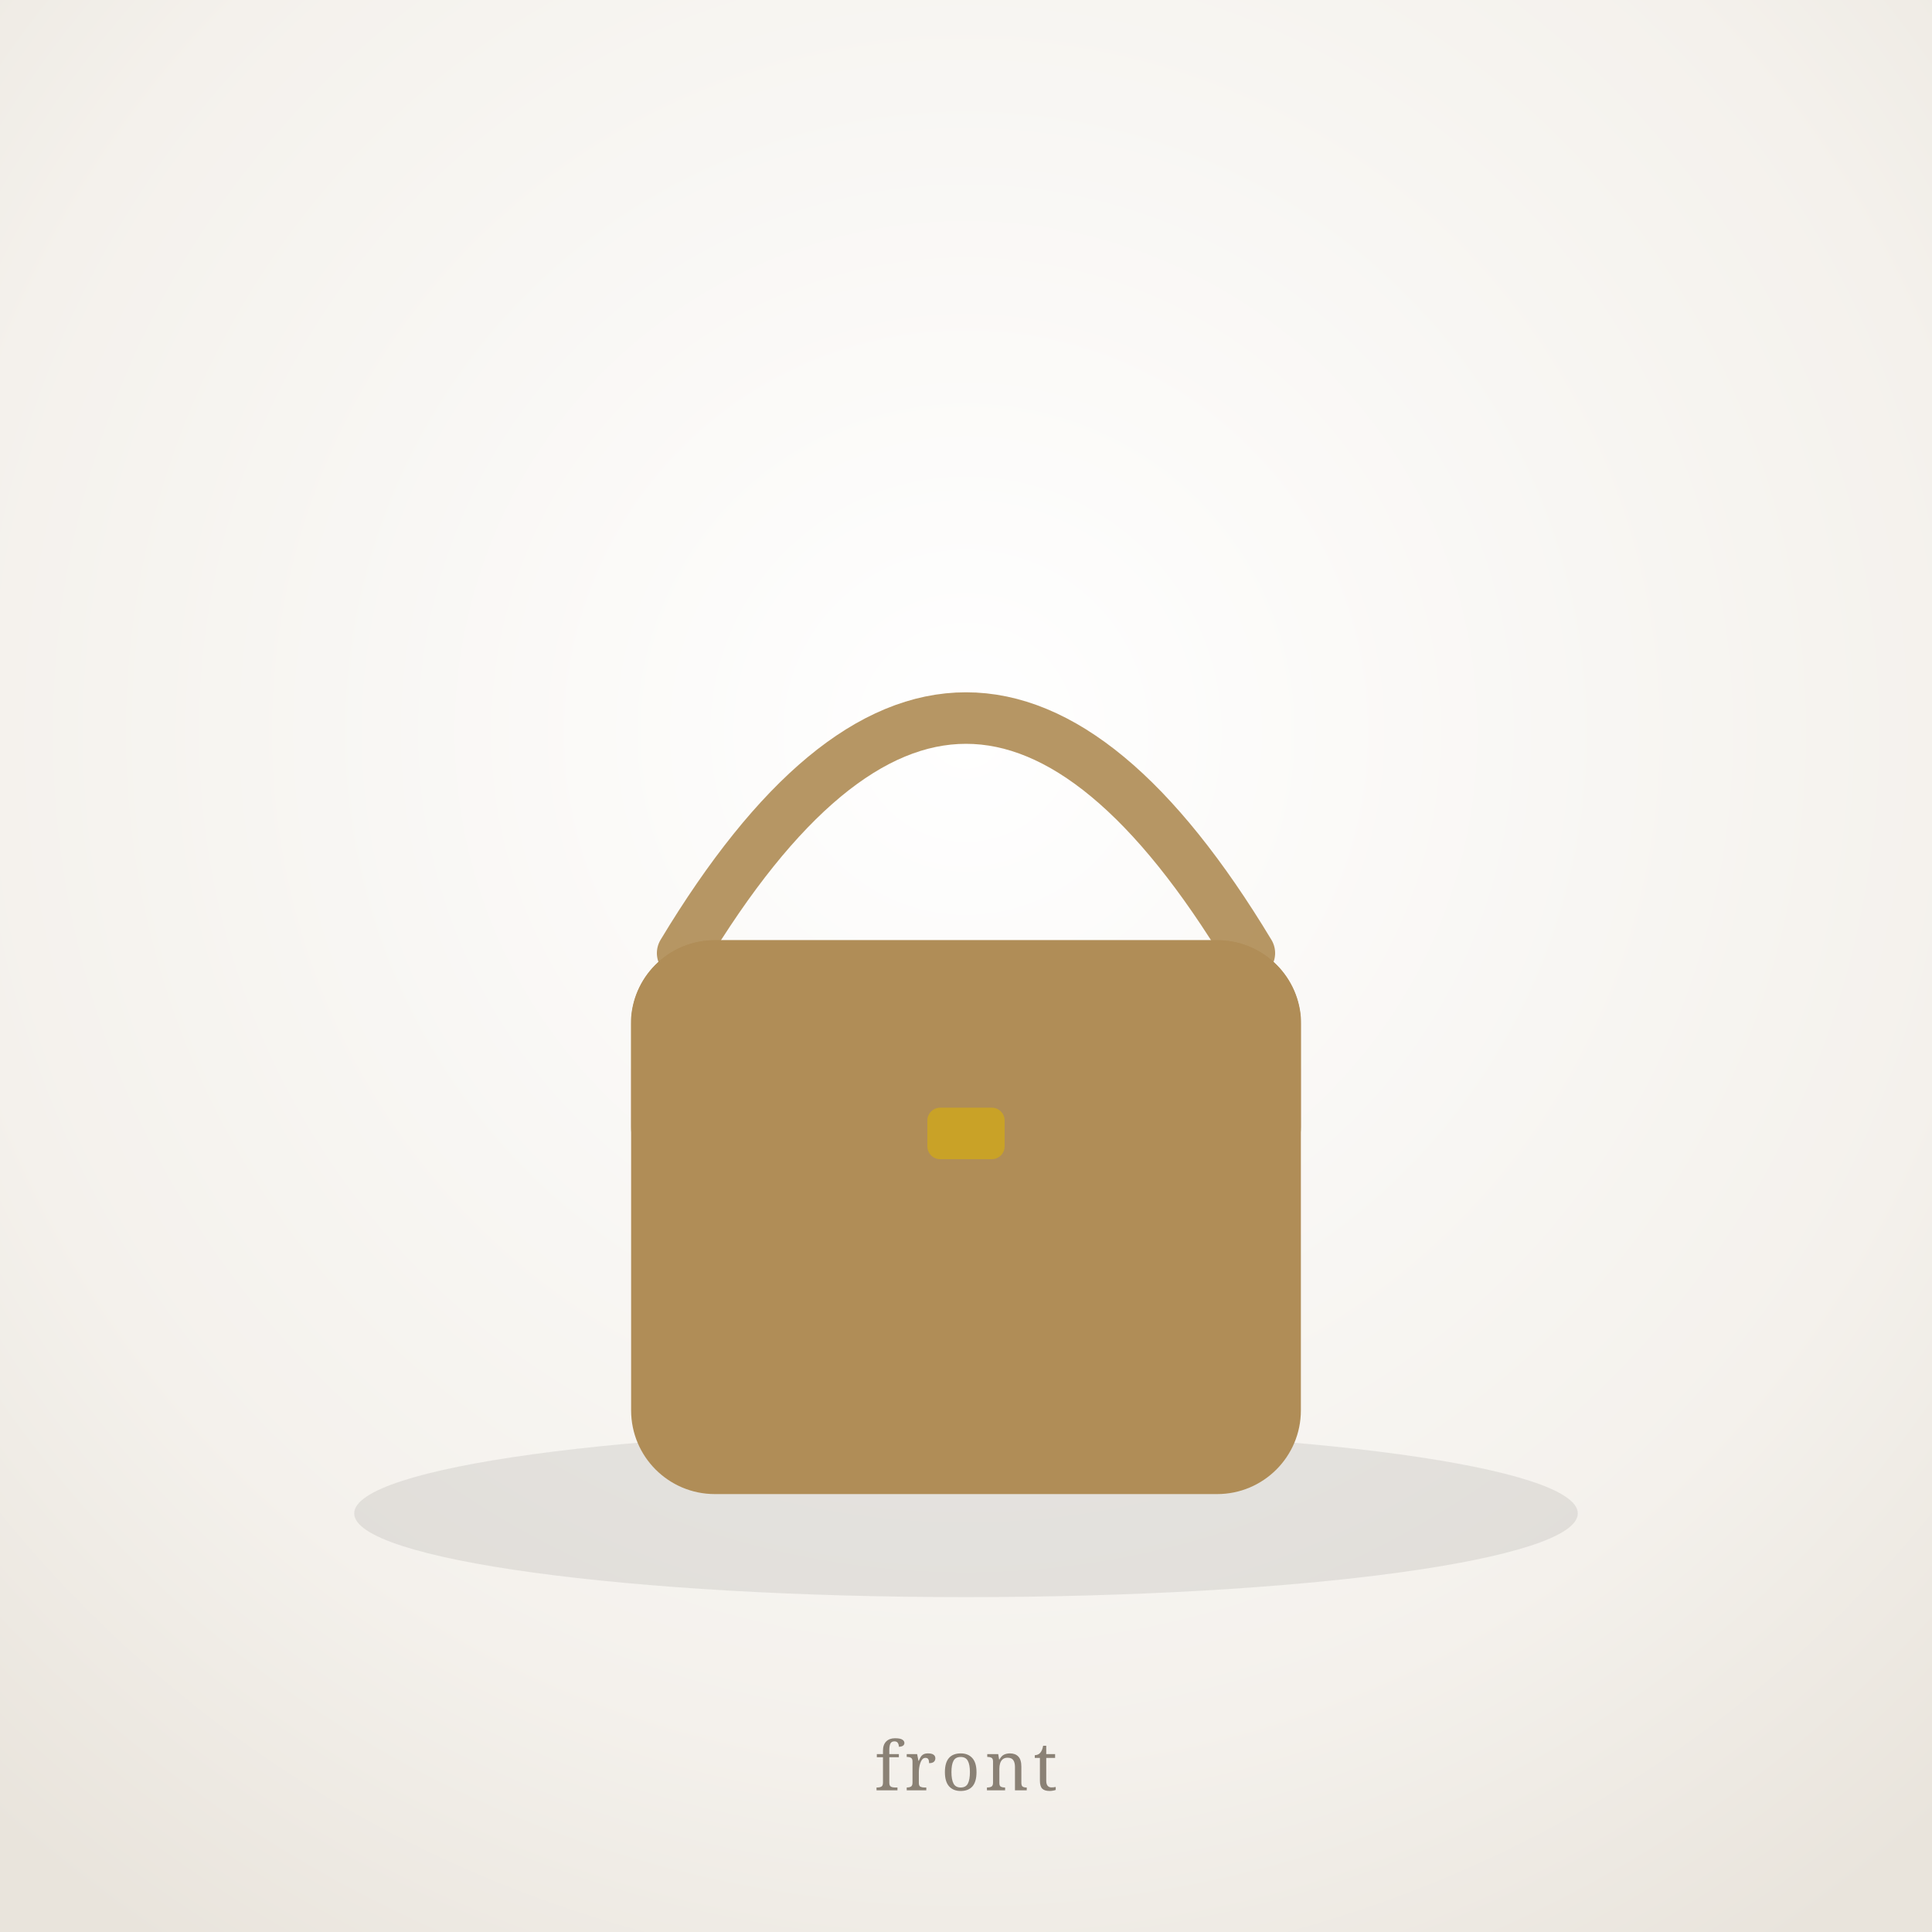
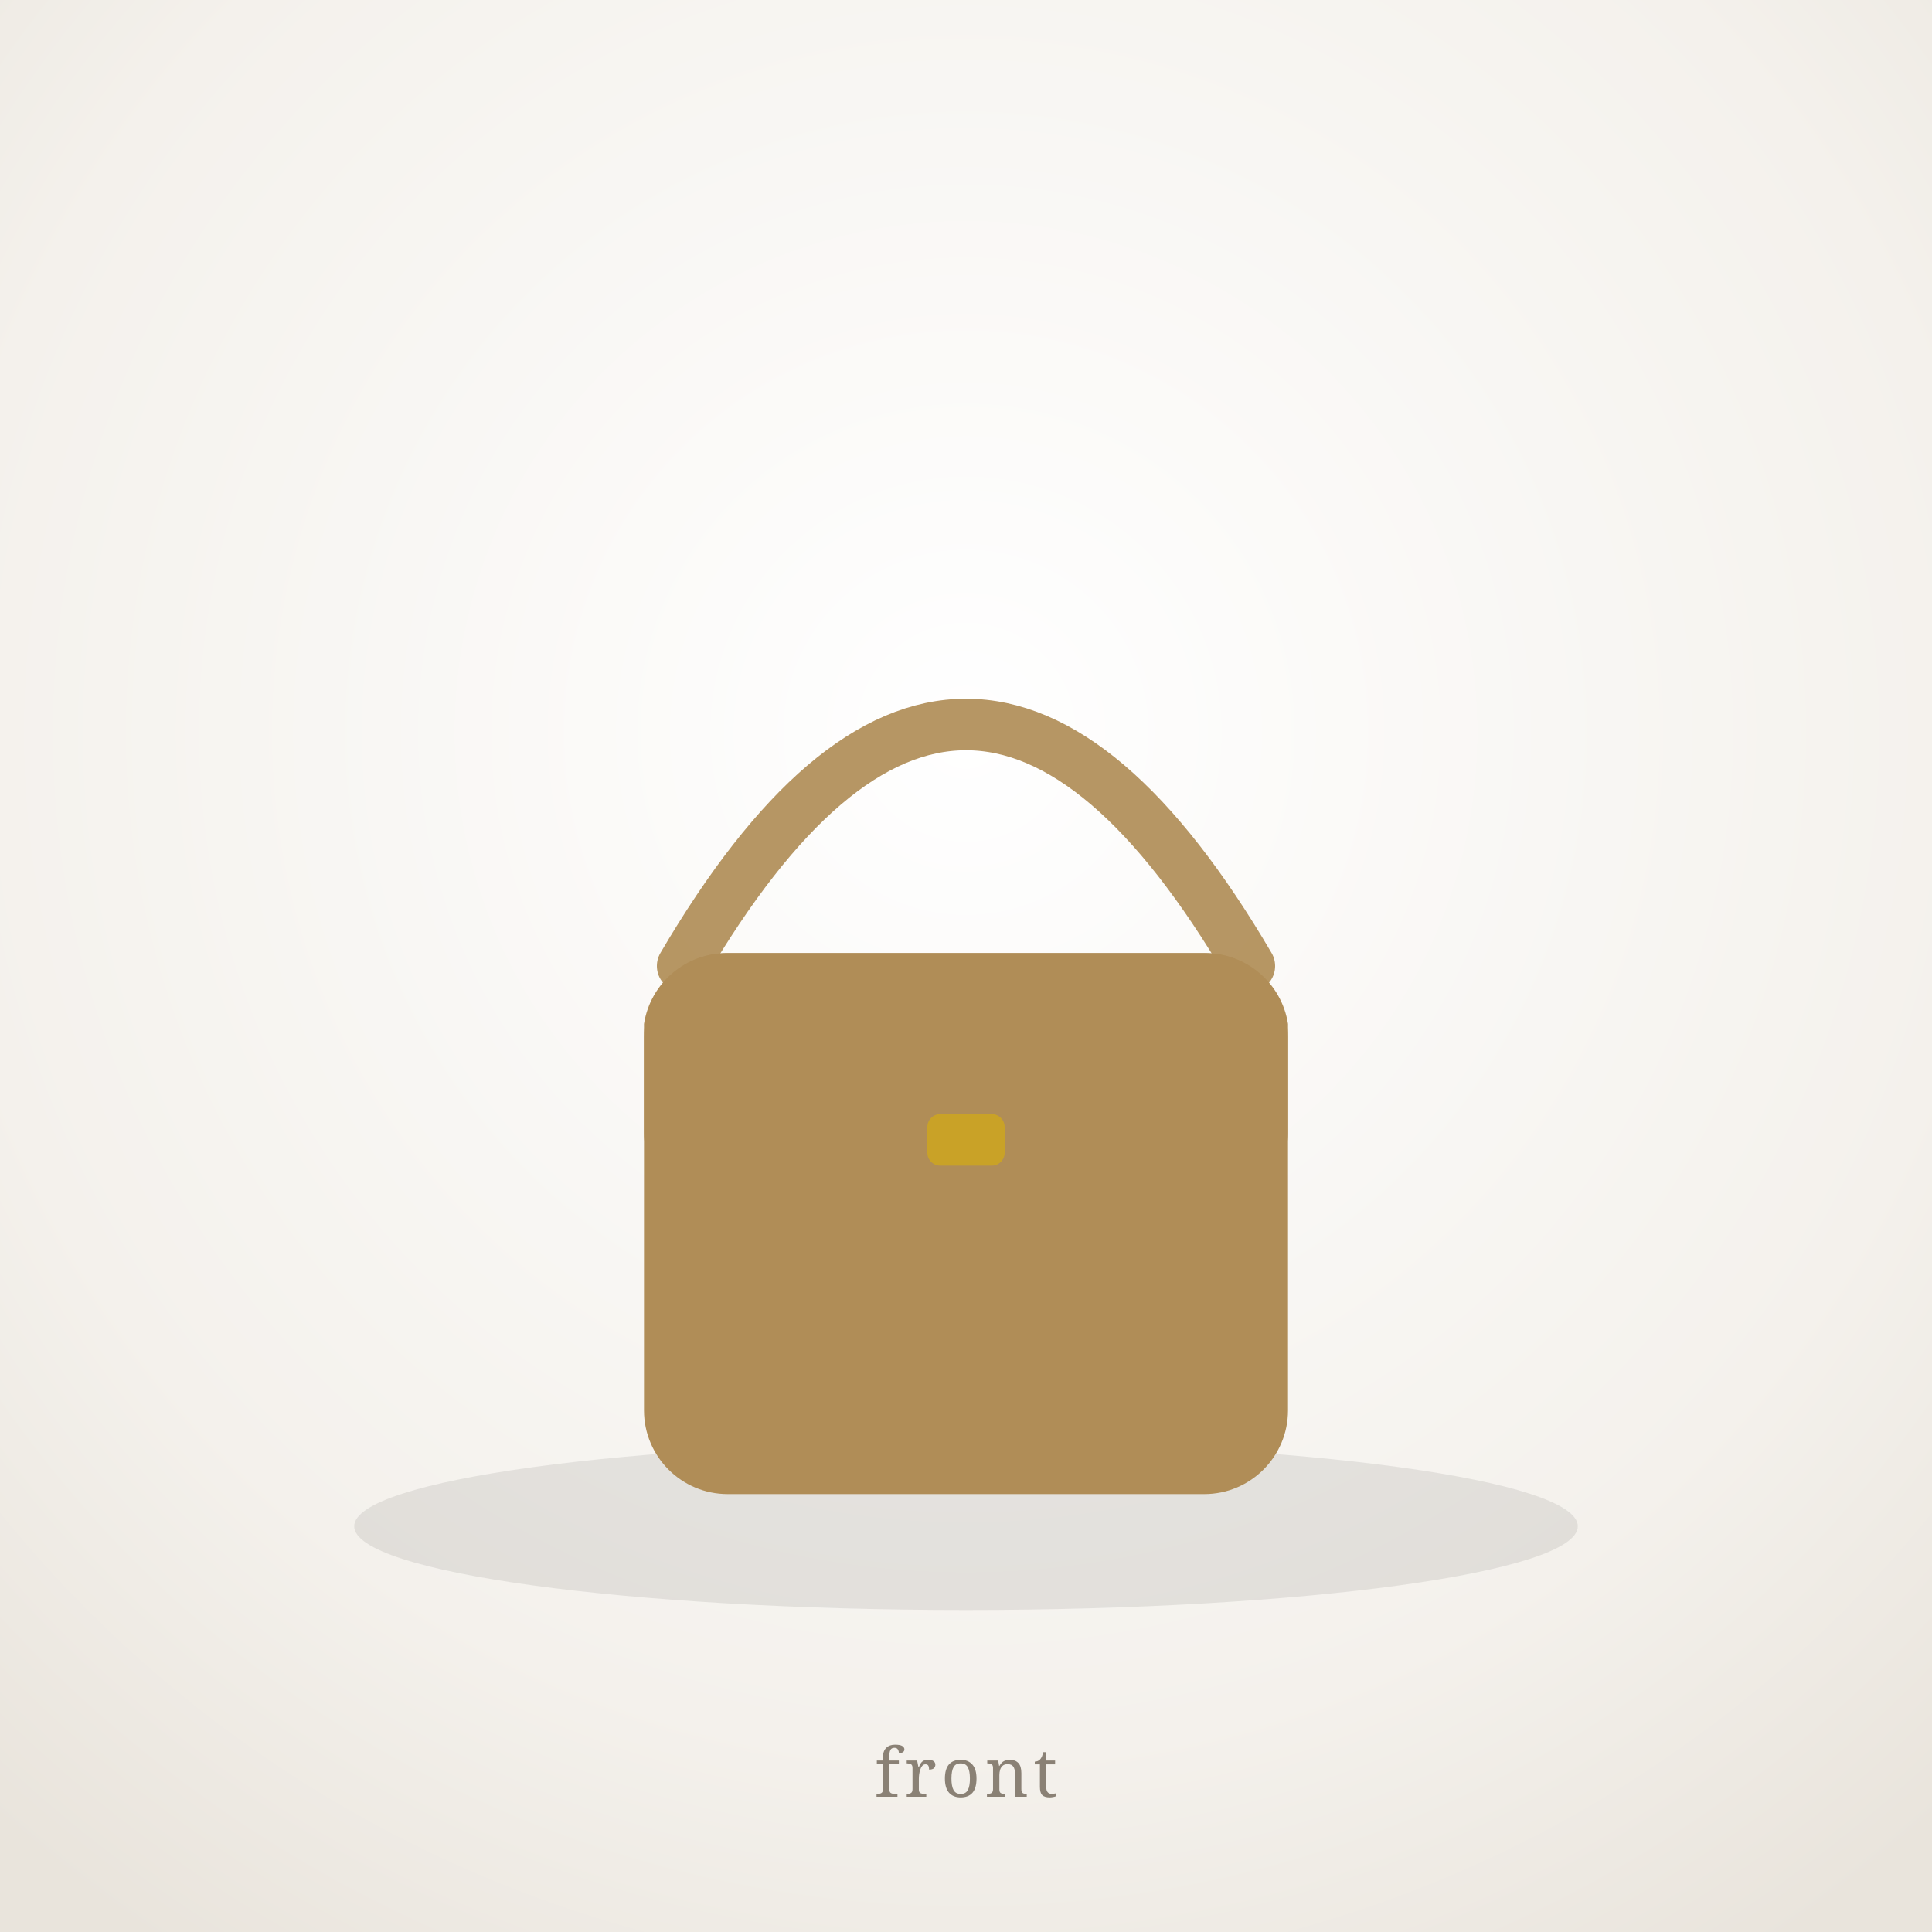
<svg xmlns="http://www.w3.org/2000/svg" viewBox="0 0 600 600" role="img" aria-label="front">
  <defs>
-     <radialGradient id="sweep" cx="50%" cy="38%" r="75%">
+     <radialGradient id="s" cx="50%" cy="38%" r="75%">
      <stop offset="0%" stop-color="#ffffff" />
      <stop offset="70%" stop-color="#f4f1ec" />
      <stop offset="100%" stop-color="#e9e4dc" />
    </radialGradient>
  </defs>
-   <rect width="600" height="600" fill="url(#sweep)" />
-   <ellipse cx="300" cy="470" rx="190" ry="26" fill="#000000" opacity="0.08" />
-   <path d="M212,296 Q300,150 388,296" fill="none" stroke="#B08D57" stroke-width="16" stroke-linecap="round" opacity="0.92" />
-   <rect x="196" y="292" width="208" height="172" rx="26" fill="#B08D57" stroke="none" stroke-width="0" />
-   <path d="M196,318 v-2 a26,26 0 0 1 26,-24 h156 a26,26 0 0 1 26,24 v34 a18,18 0 0 1 -18,18 h-172 a18,18 0 0 1 -18,-18 z" fill="#B08D57" stroke="none" stroke-width="0" />
-   <rect x="288" y="344" width="24" height="16" rx="4" fill="#c9a227" />
-   <text x="300" y="556" text-anchor="middle" font-family="Georgia, serif" font-size="21" fill="#8a8175" letter-spacing="1.5">front</text>
+   <rect width="600" height="600" fill="url(#s)" />
+   <ellipse cx="300" cy="474" rx="190" ry="26" fill="#000000" opacity="0.08" />
+   <path d="M212,300 Q300,150 388,300" fill="none" stroke="#B08D57" stroke-width="16" stroke-linecap="round" opacity="0.92" />
+   <rect x="200" y="296" width="200" height="168" rx="26" fill="#B08D57" stroke="none" stroke-width="0" />
+   <path d="M200,322 v-4 a26,26 0 0 1 26,-22 h148 a26,26 0 0 1 26,22 v34 a18,18 0 0 1 -18,18 h-164 a18,18 0 0 1 -18,-18 z" fill="#B08D57" stroke="none" stroke-width="0" />
+   <rect x="288" y="346" width="24" height="16" rx="4" fill="#c9a227" />
+   <text x="300" y="558" text-anchor="middle" font-family="Georgia, serif" font-size="21" fill="#8a8175" letter-spacing="1.5">front</text>
</svg>
